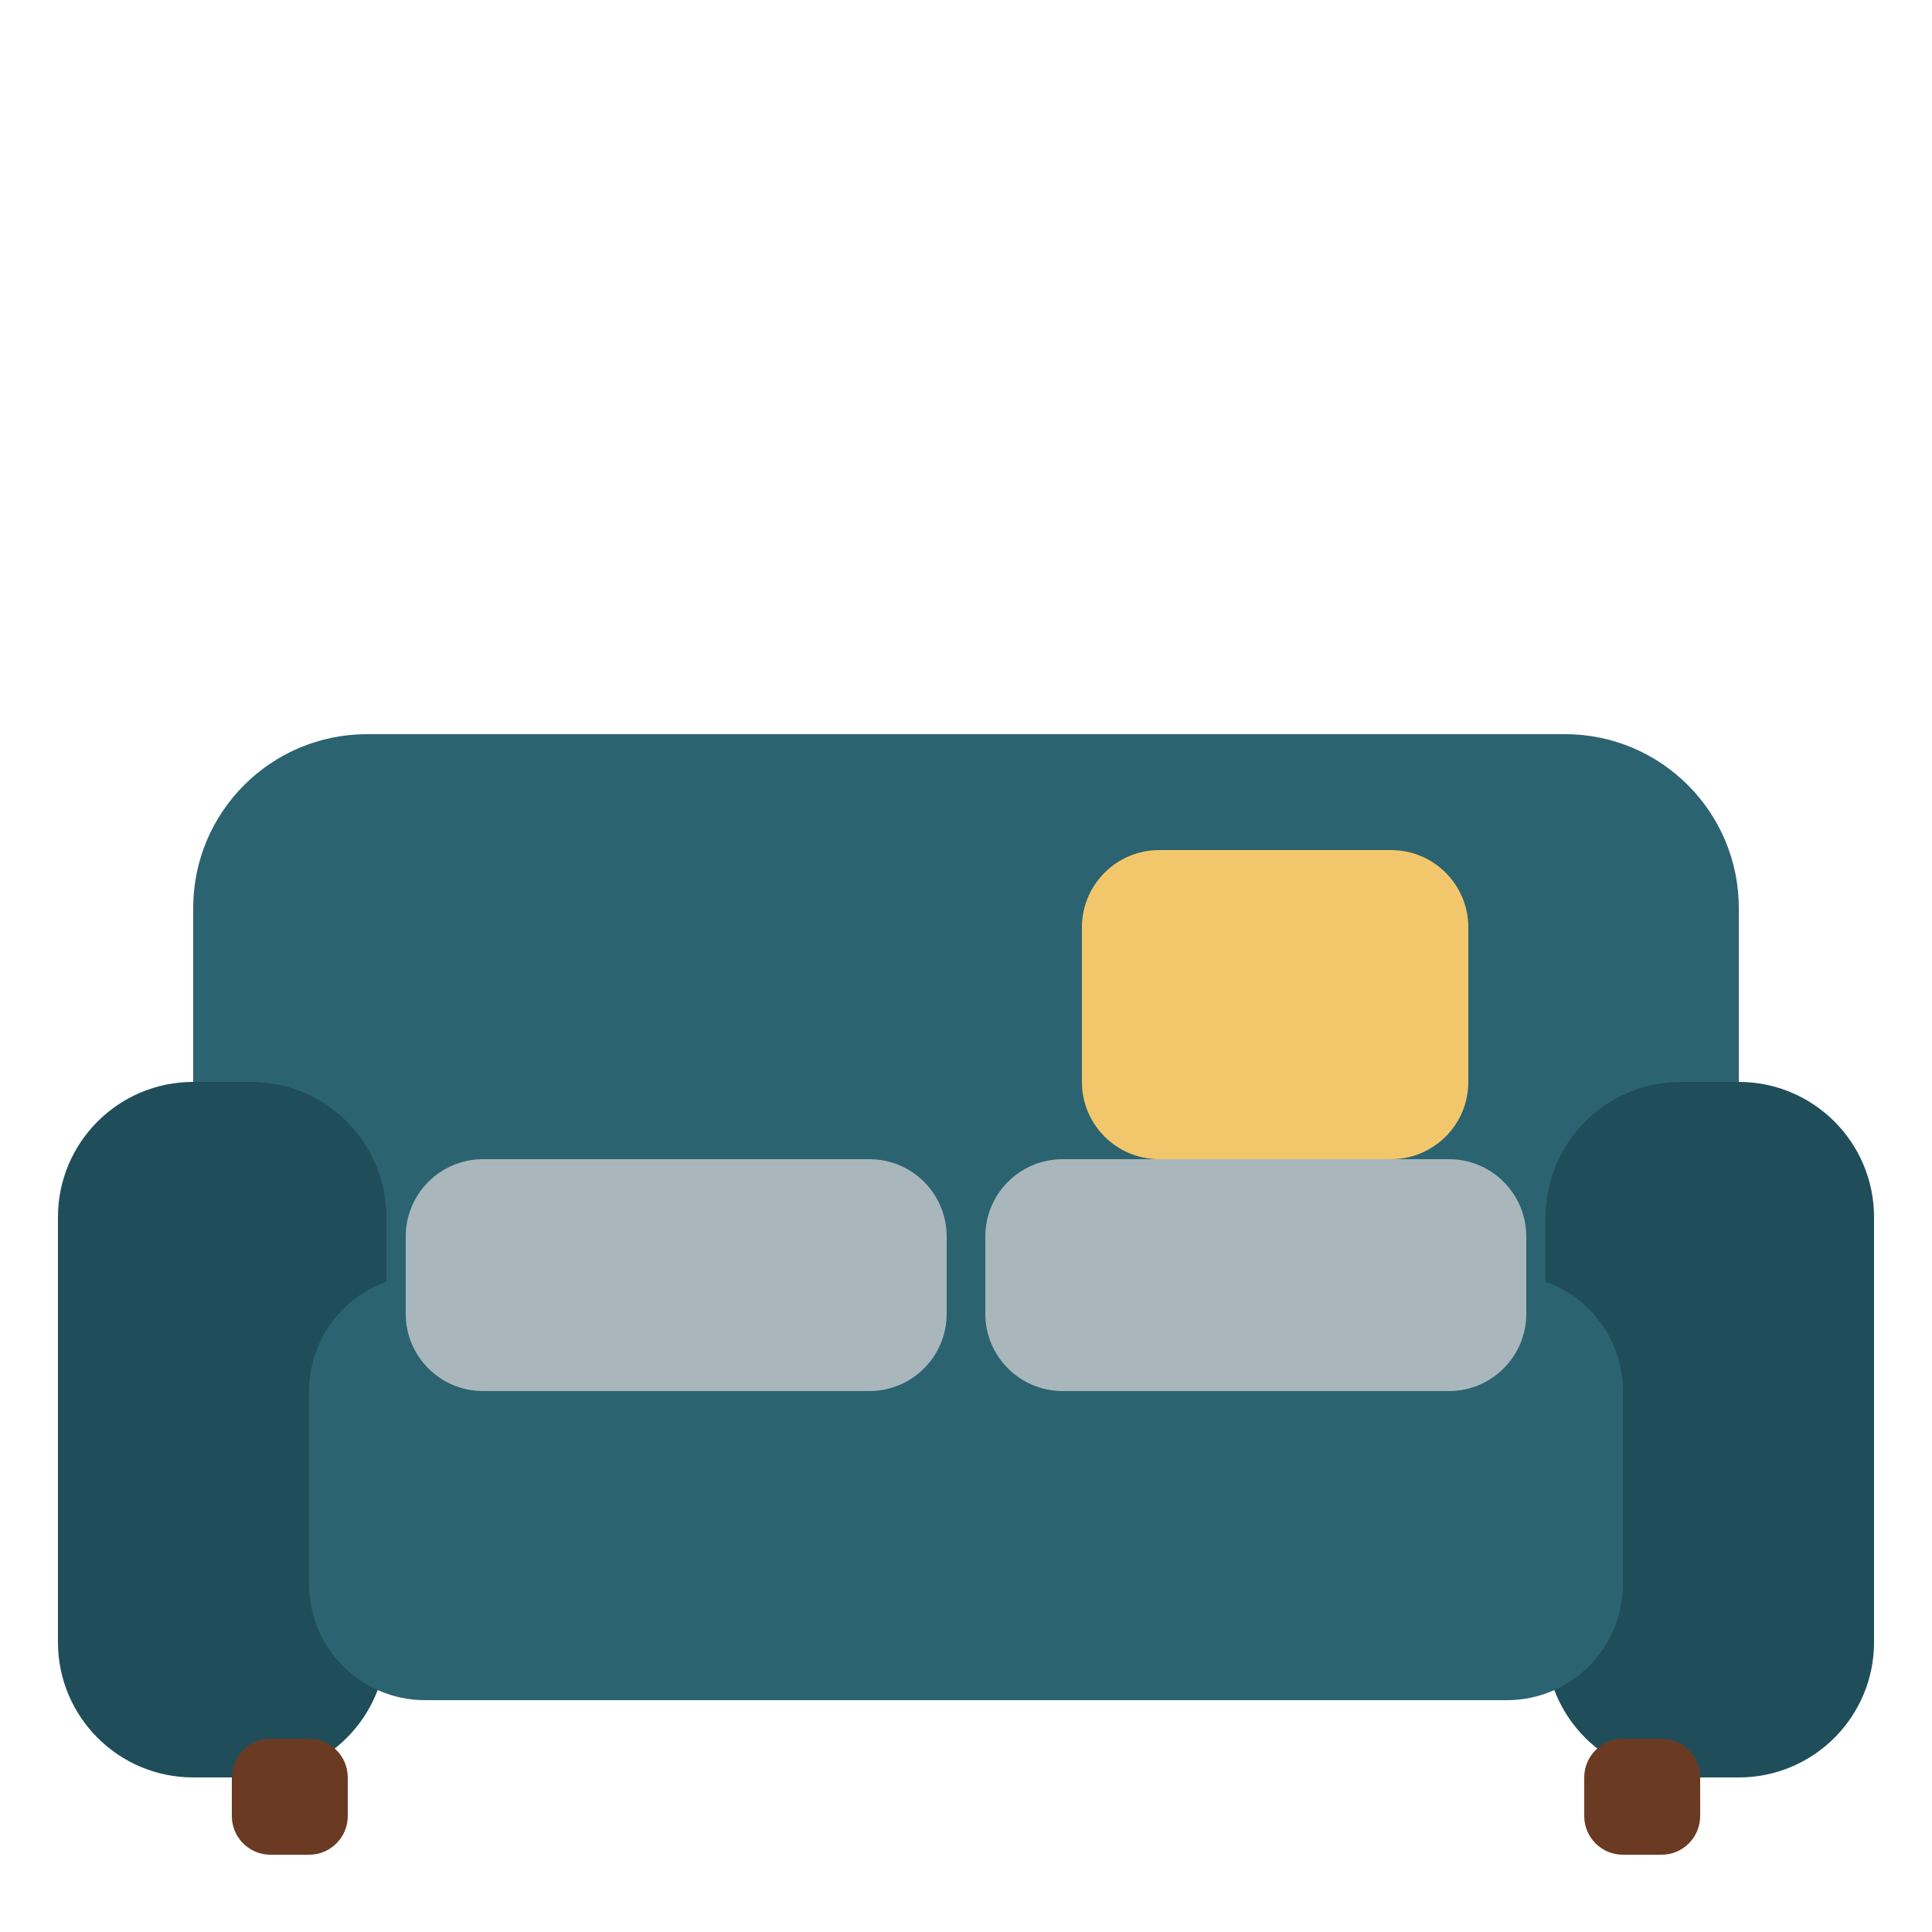
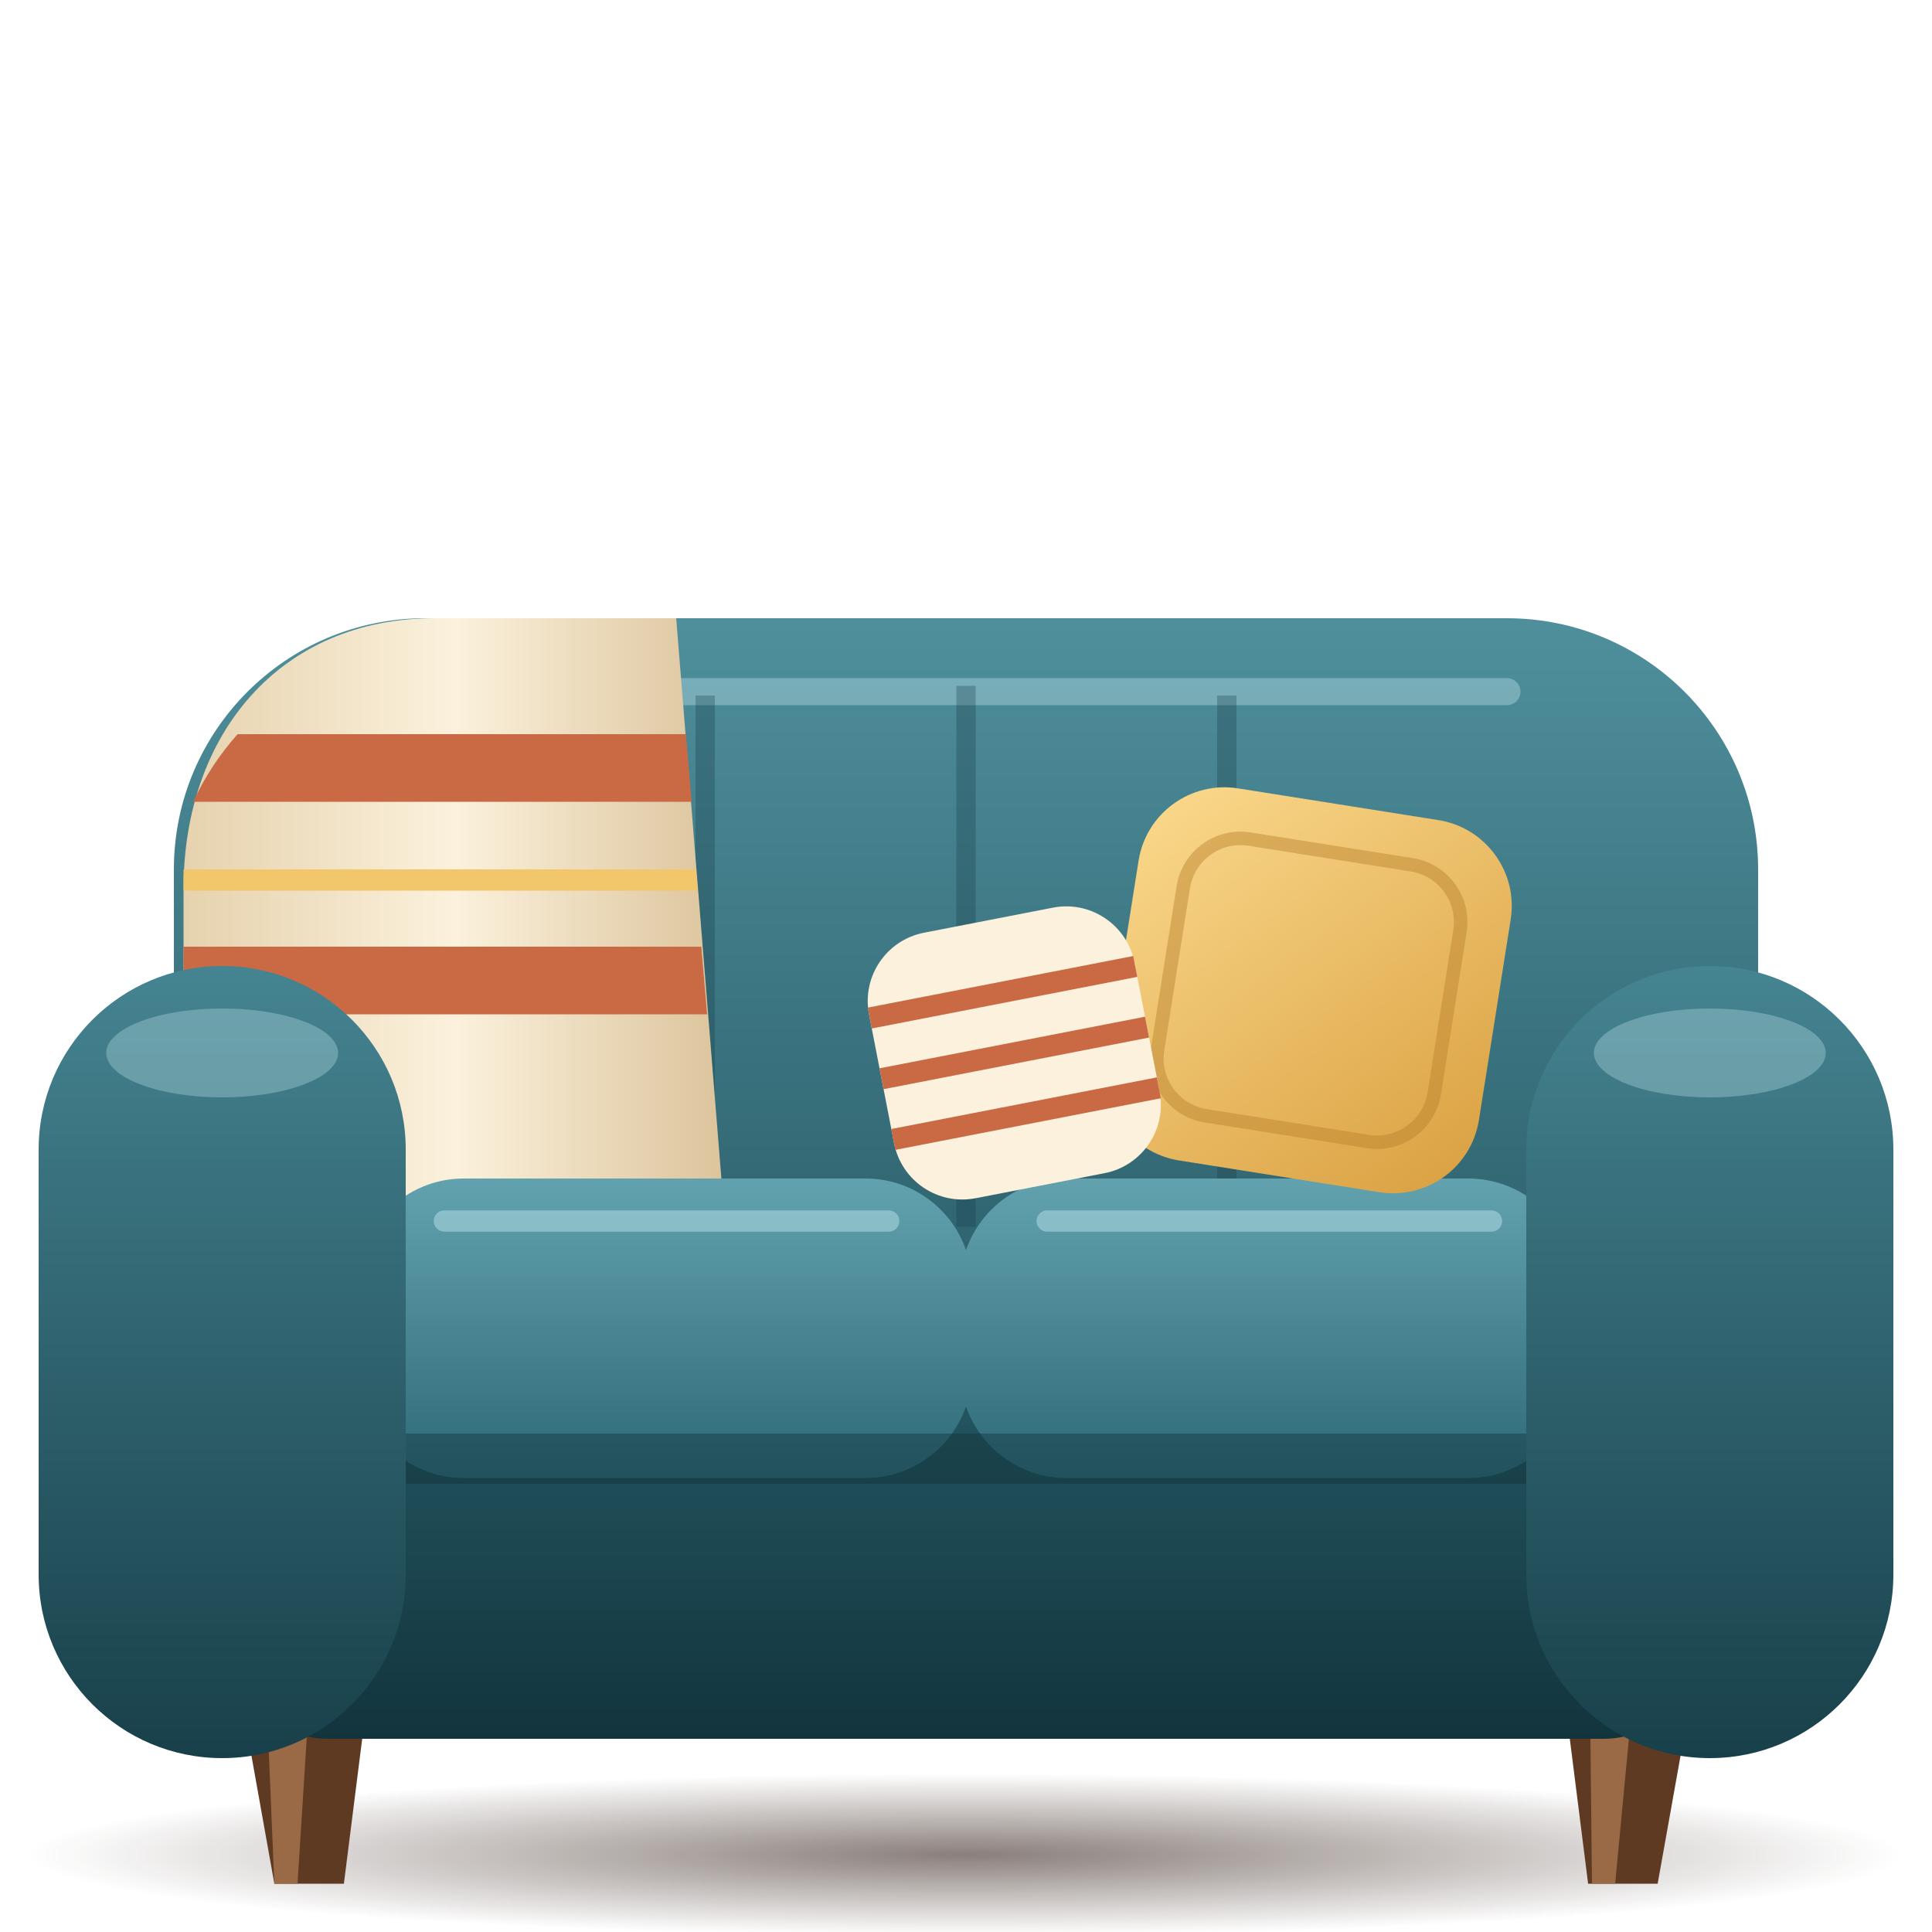
<svg xmlns="http://www.w3.org/2000/svg" viewBox="0 0 100 100">
-   <rect x="10" y="38" width="80" height="36" rx="9" fill="#2C6370" />
-   <rect x="3" y="56" width="17" height="36" rx="7" fill="#1F4E5A" />
-   <rect x="80" y="56" width="17" height="36" rx="7" fill="#1F4E5A" />
-   <rect x="16" y="66" width="68" height="22" rx="6" fill="#2C6370" />
-   <rect x="21" y="60" width="28" height="12" rx="4" fill="#A9B7BC" />
-   <rect x="51" y="60" width="28" height="12" rx="4" fill="#A9B7BC" />
-   <rect x="56" y="44" width="20" height="16" rx="4" fill="#F2C76B" />
-   <rect x="12" y="90" width="6" height="6" rx="2" fill="#6B3A22" />
-   <rect x="82" y="90" width="6" height="6" rx="2" fill="#6B3A22" />
+   <defs>
+     <radialGradient id="sofa-shadow">
+       <stop offset="0" stop-color="#2A160E" stop-opacity="0.55" />
+       <stop offset="1" stop-color="#2A160E" stop-opacity="0" />
+     </radialGradient>
+     <linearGradient id="sofa-back" x1="0" y1="0" x2="0" y2="1">
+       <stop offset="0" stop-color="#4F8F9C" />
+       <stop offset="1" stop-color="#245661" />
+     </linearGradient>
+     <linearGradient id="sofa-arm" x1="0" y1="0" x2="0" y2="1">
+       <stop offset="0" stop-color="#458491" />
+       <stop offset="1" stop-color="#18404A" />
+     </linearGradient>
+     <linearGradient id="sofa-seat" x1="0" y1="0" x2="0" y2="1">
+       <stop offset="0" stop-color="#62A2AE" />
+       <stop offset="1" stop-color="#2E6A77" />
+     </linearGradient>
+     <linearGradient id="sofa-base" x1="0" y1="0" x2="0" y2="1">
+       <stop offset="0" stop-color="#245661" />
+       <stop offset="1" stop-color="#12343D" />
+     </linearGradient>
+     <linearGradient id="sofa-pillow" x1="0" y1="0" x2="1" y2="1">
+       <stop offset="0" stop-color="#FBDA8E" />
+       <stop offset="1" stop-color="#D99F3F" />
+     </linearGradient>
+     <linearGradient id="sofa-throw" x1="0" y1="0" x2="1" y2="0">
+       <stop offset="0" stop-color="#E6D2AE" />
+       <stop offset="0.5" stop-color="#FBF1DC" />
+       <stop offset="1" stop-color="#DCC49C" />
+     </linearGradient>
+   </defs>
+   <ellipse cx="50" cy="96" rx="49" ry="4.200" fill="url(#sofa-shadow)" />
+   <path d="M12.500 88h6.500l-1.200 9.500h-3.600zM81 88h6.500l-1.700 9.500h-3.600z" fill="#5E3A22" />
+   <path d="M13.800 88h2.200l-.600 9.500h-1.200zM82.300 88h2.200l-.900 9.500h-1.200z" fill="#9A6A46" />
+   <rect x="9" y="32" width="82" height="44" rx="13" fill="url(#sofa-back)" />
+   <path d="M22 35.800h56" stroke="#9CCBD4" stroke-width="1.400" stroke-linecap="round" opacity="0.55" />
+   <path d="M36.500 36v28M50 35.500v28M63.500 36v28" stroke="#143842" stroke-width="1" opacity="0.3" />
+   <path d="M9.500 46c0-8 5-14 13-14h12.500l2.500 31l-3 2.500l-3-2.500l-3 2.500l-3-2.500l-3 2.500l-3-2.500l-3 2.500l-3-2.500l-4 1z" fill="url(#sofa-throw)" />
+   <path d="M10 41.500c.600-1.300 1.400-2.500 2.300-3.500h23.200l.300 3.500zM9.500 49h26.800l.300 3.500H9.500z" fill="#C96A45" />
+   <path d="M9.500 45h26.500l.100 1.100H9.500z" fill="#F2C76B" />
+   <rect x="12" y="72" width="76" height="18" rx="5" fill="url(#sofa-base)" />
+   <rect x="18.500" y="61" width="31.800" height="15.500" rx="5.500" fill="url(#sofa-seat)" />
+   <rect x="49.700" y="61" width="31.800" height="15.500" rx="5.500" fill="url(#sofa-seat)" />
+   <path d="M23 63.200h23M54.200 63.200h23" stroke="#A9D5DD" stroke-width="1.100" stroke-linecap="round" opacity="0.6" />
+   <rect x="19" y="74.200" width="62" height="2.600" rx="1.300" fill="#0F2C34" opacity="0.4" />
+   <rect x="58" y="41.500" width="19.500" height="19.500" rx="4.500" transform="rotate(9 67.700 51.200)" fill="url(#sofa-pillow)" />
+   <rect x="60.500" y="44" width="14.500" height="14.500" rx="3" transform="rotate(9 67.700 51.200)" fill="none" stroke="#B9812C" stroke-width="0.700" opacity="0.45" />
+   <rect x="45.500" y="47.500" width="14" height="14" rx="3.600" transform="rotate(-11 52.500 54.500)" fill="#FBF1DC" />
+   <path d="M45.500 51.300h14M45.500 54.500h14M45.500 57.700h14" stroke="#C96A45" stroke-width="1.100" transform="rotate(-11 52.500 54.500)" />
+   <rect x="2" y="50" width="19" height="41" rx="9.500" fill="url(#sofa-arm)" />
+   <rect x="79" y="50" width="19" height="41" rx="9.500" fill="url(#sofa-arm)" />
+   <ellipse cx="88.500" cy="54.500" rx="6" ry="2.300" fill="#A9D5DD" opacity="0.4" />
+   <ellipse cx="11.500" cy="54.500" rx="6" ry="2.300" fill="#A9D5DD" opacity="0.4" />
</svg>
